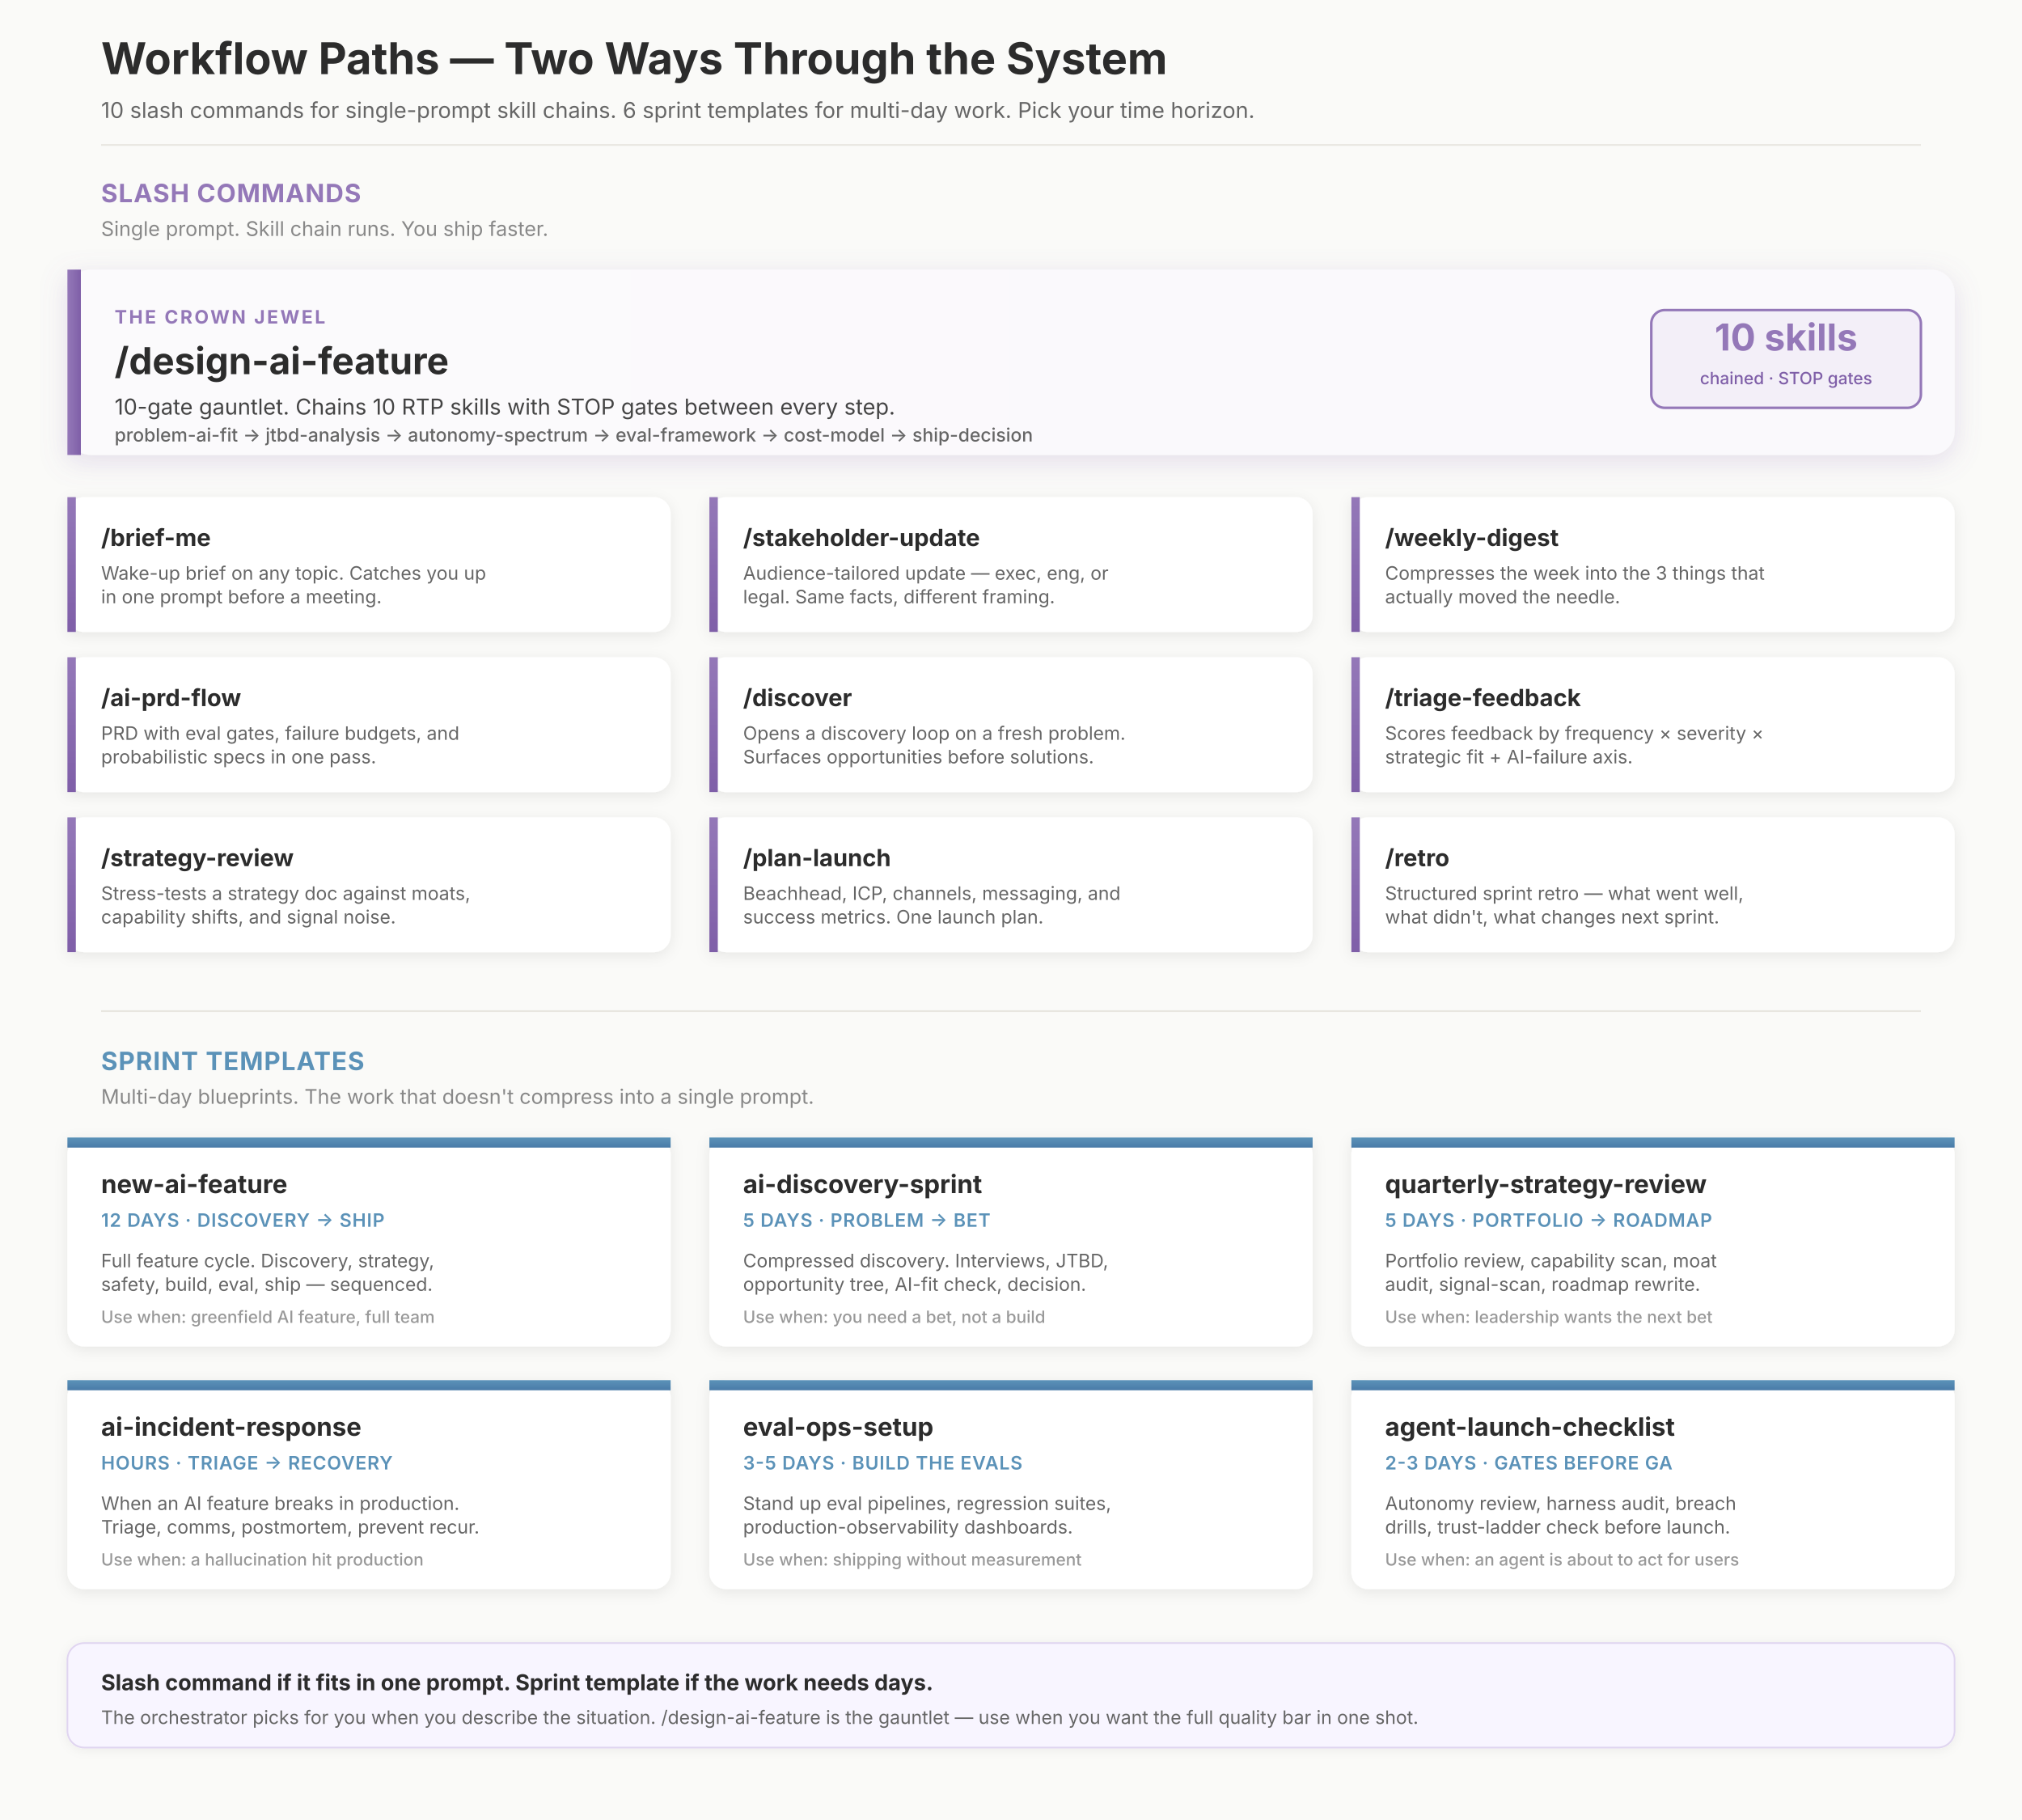
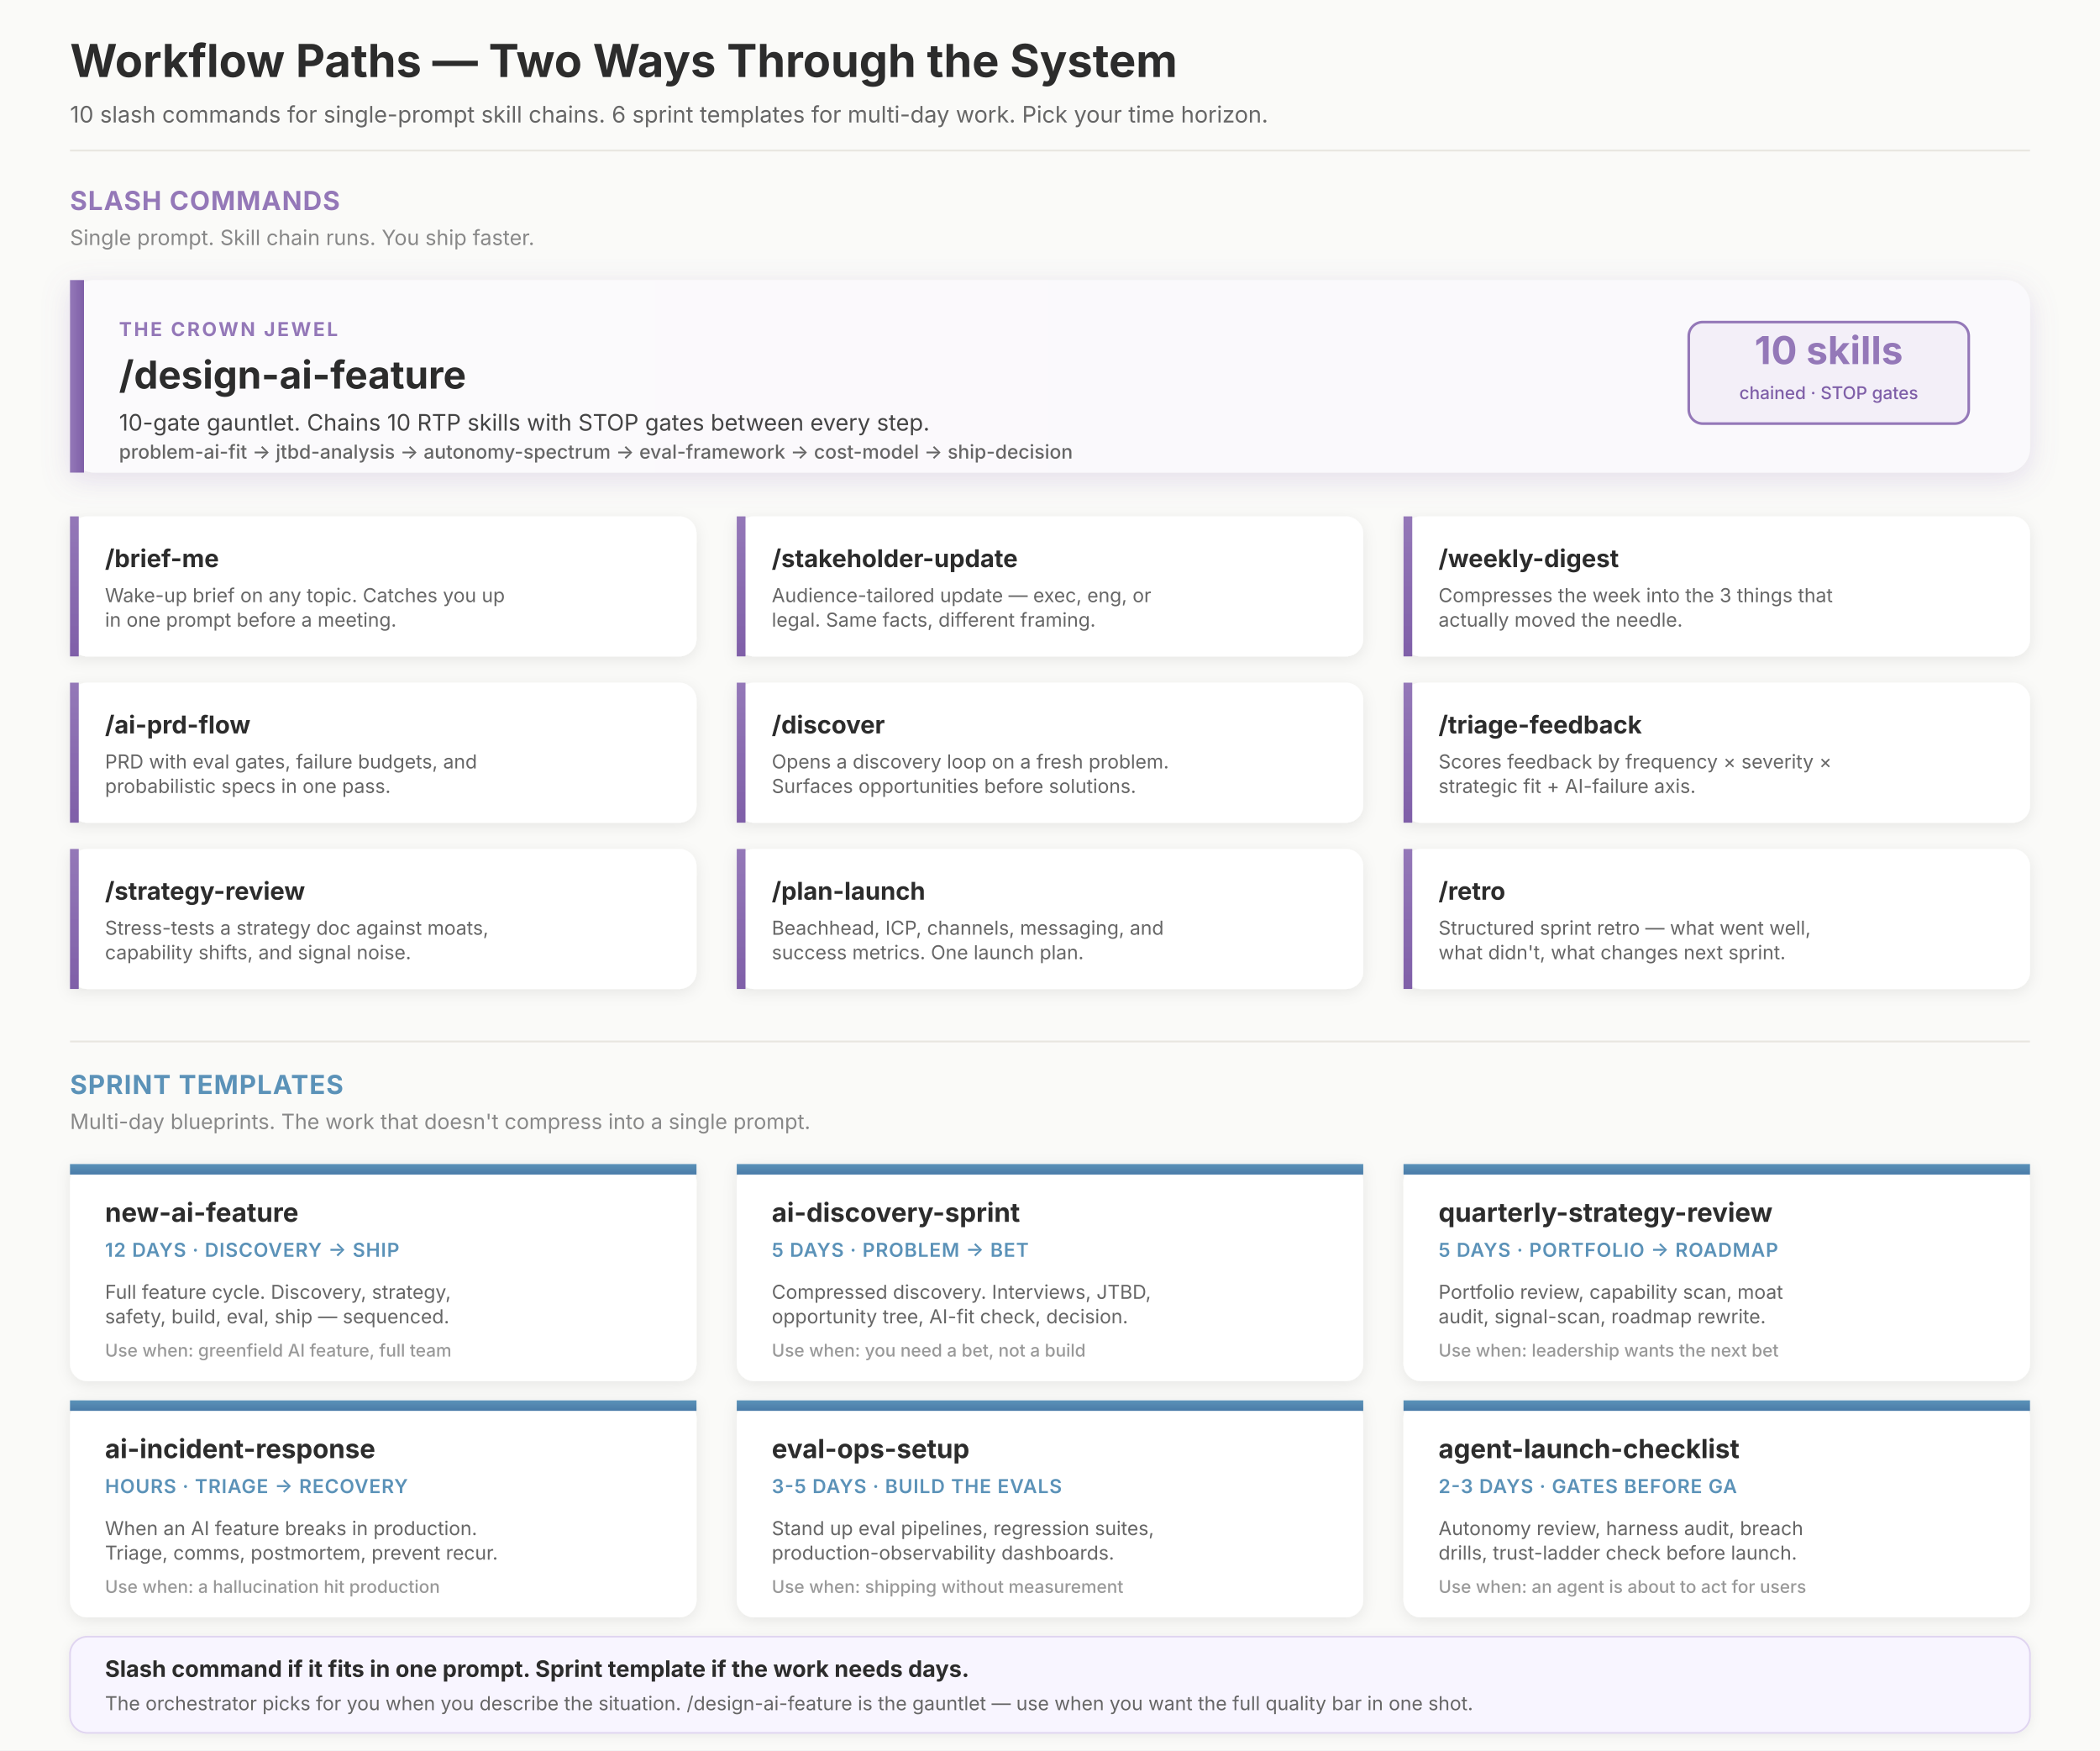
- <svg xmlns="http://www.w3.org/2000/svg" viewBox="0 0 1200 1080" width="1200" height="1080" role="img" aria-label="Two ways through the system: 10 slash commands for single-prompt skill chains and 6 sprint templates for multi-day work">
+ <svg xmlns="http://www.w3.org/2000/svg" viewBox="0 0 1200 1000" width="1200" height="1000" role="img" aria-label="Two ways through the system: 10 slash commands for single-prompt skill chains and 6 sprint templates for multi-day work">
  <defs>
    <filter id="cardShadow" x="-50%" y="-50%" width="200%" height="200%">
      <feDropShadow dx="0" dy="2" stdDeviation="4" flood-color="#000000" flood-opacity="0.08" />
    </filter>
    <filter id="heroShadow" x="-50%" y="-50%" width="200%" height="200%">
      <feDropShadow dx="0" dy="4" stdDeviation="8" flood-color="#9478B8" flood-opacity="0.22" />
    </filter>
    <filter id="softShadow" x="-50%" y="-50%" width="200%" height="200%">
      <feDropShadow dx="0" dy="1" stdDeviation="3" flood-color="#000000" flood-opacity="0.06" />
    </filter>
    <linearGradient id="heroGradient" x1="0%" y1="0%" x2="100%" y2="0%">
      <stop offset="0%" stop-color="#9478B8" stop-opacity="1" />
      <stop offset="100%" stop-color="#7F5FA8" stop-opacity="1" />
    </linearGradient>
    <linearGradient id="slashAccent" x1="0%" y1="0%" x2="0%" y2="100%">
      <stop offset="0%" stop-color="#9478B8" stop-opacity="1" />
      <stop offset="100%" stop-color="#7F5FA8" stop-opacity="1" />
    </linearGradient>
    <linearGradient id="sprintAccent" x1="0%" y1="0%" x2="0%" y2="100%">
      <stop offset="0%" stop-color="#5B92B8" stop-opacity="1" />
      <stop offset="100%" stop-color="#4A7BA8" stop-opacity="1" />
    </linearGradient>
  </defs>
-   <rect width="1200" height="1080" fill="#FAFAF8" />
-   <text x="60" y="44" font-family="Inter, system-ui, sans-serif" font-size="26" font-weight="700" fill="#2C2C2C">
+   <rect width="1200" height="1000" fill="#FAFAF8" />
+   <text x="40" y="44" font-family="Inter, system-ui, sans-serif" font-size="26" font-weight="700" fill="#2C2C2C">
    Workflow Paths — Two Ways Through the System
  </text>
-   <text x="60" y="70" font-family="Inter, system-ui, sans-serif" font-size="13" font-weight="400" fill="#666666">
+   <text x="40" y="70" font-family="Inter, system-ui, sans-serif" font-size="13" font-weight="400" fill="#666666">
    10 slash commands for single-prompt skill chains. 6 sprint templates for multi-day work. Pick your time horizon.
  </text>
-   <line x1="60" y1="86" x2="1140" y2="86" stroke="#E8E6E0" stroke-width="1" />
-   <text x="60" y="120" font-family="Inter, system-ui, sans-serif" font-size="15" font-weight="700" fill="#9478B8" letter-spacing="0.5">
+   <line x1="40" y1="86" x2="1160" y2="86" stroke="#E8E6E0" stroke-width="1" />
+   <text x="40" y="120" font-family="Inter, system-ui, sans-serif" font-size="15" font-weight="700" fill="#9478B8" letter-spacing="0.5">
    SLASH COMMANDS
  </text>
-   <text x="60" y="140" font-family="Inter, system-ui, sans-serif" font-size="12" font-weight="400" fill="#888888">
+   <text x="40" y="140" font-family="Inter, system-ui, sans-serif" font-size="12" font-weight="400" fill="#888888">
    Single prompt. Skill chain runs. You ship faster.
  </text>
  <g filter="url(#heroShadow)">
    <rect x="40" y="160" width="1120" height="110" fill="white" rx="14" />
    <rect x="40" y="160" width="1120" height="110" fill="url(#heroGradient)" rx="14" fill-opacity="0.04" />
    <rect x="40" y="160" width="8" height="110" fill="url(#heroGradient)" rx="0" />
  </g>
  <text x="68" y="192" font-family="Inter, system-ui, sans-serif" font-size="11" font-weight="700" fill="#9478B8" letter-spacing="1.2">
    THE CROWN JEWEL
  </text>
  <text x="68" y="222" font-family="Inter, system-ui, sans-serif" font-size="22" font-weight="700" fill="#2C2C2C">
    /design-ai-feature
  </text>
  <text x="68" y="246" font-family="Inter, system-ui, sans-serif" font-size="13" font-weight="400" fill="#444444">
    10-gate gauntlet. Chains 10 RTP skills with STOP gates between every step.
  </text>
  <text x="68" y="262" font-family="Inter, system-ui, sans-serif" font-size="11" font-weight="500" fill="#666666">
    problem-ai-fit  →  jtbd-analysis  →  autonomy-spectrum  →  eval-framework  →  cost-model  →  ship-decision
  </text>
  <g>
-     <rect x="980" y="184" width="160" height="58" fill="#F3EFF8" stroke="#9478B8" stroke-width="1.5" rx="8" />
-     <text x="1060" y="208" font-family="Inter, system-ui, sans-serif" font-size="22" font-weight="700" fill="#9478B8" text-anchor="middle">10 skills</text>
-     <text x="1060" y="228" font-family="Inter, system-ui, sans-serif" font-size="10" font-weight="500" fill="#7F5FA8" text-anchor="middle">chained · STOP gates</text>
+     <rect x="965" y="184" width="160" height="58" fill="#F3EFF8" stroke="#9478B8" stroke-width="1.5" rx="8" />
+     <text x="1045" y="208" font-family="Inter, system-ui, sans-serif" font-size="22" font-weight="700" fill="#9478B8" text-anchor="middle">10 skills</text>
+     <text x="1045" y="228" font-family="Inter, system-ui, sans-serif" font-size="10" font-weight="500" fill="#7F5FA8" text-anchor="middle">chained · STOP gates</text>
  </g>
  <g filter="url(#cardShadow)">
    <rect x="40" y="295" width="358" height="80" fill="white" rx="10" />
    <rect x="40" y="295" width="5" height="80" fill="url(#slashAccent)" rx="0" />
  </g>
  <text x="60" y="324" font-family="Inter, system-ui, sans-serif" font-size="14" font-weight="700" fill="#2C2C2C">/brief-me</text>
  <text x="60" y="344" font-family="Inter, system-ui, sans-serif" font-size="11" font-weight="400" fill="#666666">Wake-up brief on any topic. Catches you up</text>
  <text x="60" y="358" font-family="Inter, system-ui, sans-serif" font-size="11" font-weight="400" fill="#666666">in one prompt before a meeting.</text>
  <g filter="url(#cardShadow)">
    <rect x="421" y="295" width="358" height="80" fill="white" rx="10" />
    <rect x="421" y="295" width="5" height="80" fill="url(#slashAccent)" rx="0" />
  </g>
  <text x="441" y="324" font-family="Inter, system-ui, sans-serif" font-size="14" font-weight="700" fill="#2C2C2C">/stakeholder-update</text>
  <text x="441" y="344" font-family="Inter, system-ui, sans-serif" font-size="11" font-weight="400" fill="#666666">Audience-tailored update — exec, eng, or</text>
  <text x="441" y="358" font-family="Inter, system-ui, sans-serif" font-size="11" font-weight="400" fill="#666666">legal. Same facts, different framing.</text>
  <g filter="url(#cardShadow)">
    <rect x="802" y="295" width="358" height="80" fill="white" rx="10" />
    <rect x="802" y="295" width="5" height="80" fill="url(#slashAccent)" rx="0" />
  </g>
  <text x="822" y="324" font-family="Inter, system-ui, sans-serif" font-size="14" font-weight="700" fill="#2C2C2C">/weekly-digest</text>
  <text x="822" y="344" font-family="Inter, system-ui, sans-serif" font-size="11" font-weight="400" fill="#666666">Compresses the week into the 3 things that</text>
  <text x="822" y="358" font-family="Inter, system-ui, sans-serif" font-size="11" font-weight="400" fill="#666666">actually moved the needle.</text>
  <g filter="url(#cardShadow)">
    <rect x="40" y="390" width="358" height="80" fill="white" rx="10" />
    <rect x="40" y="390" width="5" height="80" fill="url(#slashAccent)" rx="0" />
  </g>
  <text x="60" y="419" font-family="Inter, system-ui, sans-serif" font-size="14" font-weight="700" fill="#2C2C2C">/ai-prd-flow</text>
  <text x="60" y="439" font-family="Inter, system-ui, sans-serif" font-size="11" font-weight="400" fill="#666666">PRD with eval gates, failure budgets, and</text>
  <text x="60" y="453" font-family="Inter, system-ui, sans-serif" font-size="11" font-weight="400" fill="#666666">probabilistic specs in one pass.</text>
  <g filter="url(#cardShadow)">
    <rect x="421" y="390" width="358" height="80" fill="white" rx="10" />
    <rect x="421" y="390" width="5" height="80" fill="url(#slashAccent)" rx="0" />
  </g>
  <text x="441" y="419" font-family="Inter, system-ui, sans-serif" font-size="14" font-weight="700" fill="#2C2C2C">/discover</text>
  <text x="441" y="439" font-family="Inter, system-ui, sans-serif" font-size="11" font-weight="400" fill="#666666">Opens a discovery loop on a fresh problem.</text>
  <text x="441" y="453" font-family="Inter, system-ui, sans-serif" font-size="11" font-weight="400" fill="#666666">Surfaces opportunities before solutions.</text>
  <g filter="url(#cardShadow)">
    <rect x="802" y="390" width="358" height="80" fill="white" rx="10" />
    <rect x="802" y="390" width="5" height="80" fill="url(#slashAccent)" rx="0" />
  </g>
  <text x="822" y="419" font-family="Inter, system-ui, sans-serif" font-size="14" font-weight="700" fill="#2C2C2C">/triage-feedback</text>
  <text x="822" y="439" font-family="Inter, system-ui, sans-serif" font-size="11" font-weight="400" fill="#666666">Scores feedback by frequency × severity ×</text>
  <text x="822" y="453" font-family="Inter, system-ui, sans-serif" font-size="11" font-weight="400" fill="#666666">strategic fit + AI-failure axis.</text>
  <g filter="url(#cardShadow)">
    <rect x="40" y="485" width="358" height="80" fill="white" rx="10" />
    <rect x="40" y="485" width="5" height="80" fill="url(#slashAccent)" rx="0" />
  </g>
  <text x="60" y="514" font-family="Inter, system-ui, sans-serif" font-size="14" font-weight="700" fill="#2C2C2C">/strategy-review</text>
  <text x="60" y="534" font-family="Inter, system-ui, sans-serif" font-size="11" font-weight="400" fill="#666666">Stress-tests a strategy doc against moats,</text>
  <text x="60" y="548" font-family="Inter, system-ui, sans-serif" font-size="11" font-weight="400" fill="#666666">capability shifts, and signal noise.</text>
  <g filter="url(#cardShadow)">
    <rect x="421" y="485" width="358" height="80" fill="white" rx="10" />
    <rect x="421" y="485" width="5" height="80" fill="url(#slashAccent)" rx="0" />
  </g>
  <text x="441" y="514" font-family="Inter, system-ui, sans-serif" font-size="14" font-weight="700" fill="#2C2C2C">/plan-launch</text>
  <text x="441" y="534" font-family="Inter, system-ui, sans-serif" font-size="11" font-weight="400" fill="#666666">Beachhead, ICP, channels, messaging, and</text>
  <text x="441" y="548" font-family="Inter, system-ui, sans-serif" font-size="11" font-weight="400" fill="#666666">success metrics. One launch plan.</text>
  <g filter="url(#cardShadow)">
    <rect x="802" y="485" width="358" height="80" fill="white" rx="10" />
    <rect x="802" y="485" width="5" height="80" fill="url(#slashAccent)" rx="0" />
  </g>
  <text x="822" y="514" font-family="Inter, system-ui, sans-serif" font-size="14" font-weight="700" fill="#2C2C2C">/retro</text>
  <text x="822" y="534" font-family="Inter, system-ui, sans-serif" font-size="11" font-weight="400" fill="#666666">Structured sprint retro — what went well,</text>
  <text x="822" y="548" font-family="Inter, system-ui, sans-serif" font-size="11" font-weight="400" fill="#666666">what didn't, what changes next sprint.</text>
-   <line x1="60" y1="600" x2="1140" y2="600" stroke="#E8E6E0" stroke-width="1" />
-   <text x="60" y="635" font-family="Inter, system-ui, sans-serif" font-size="15" font-weight="700" fill="#5B92B8" letter-spacing="0.5">
+   <line x1="40" y1="595" x2="1160" y2="595" stroke="#E8E6E0" stroke-width="1" />
+   <text x="40" y="625" font-family="Inter, system-ui, sans-serif" font-size="15" font-weight="700" fill="#5B92B8" letter-spacing="0.5">
    SPRINT TEMPLATES
  </text>
-   <text x="60" y="655" font-family="Inter, system-ui, sans-serif" font-size="12" font-weight="400" fill="#888888">
+   <text x="40" y="645" font-family="Inter, system-ui, sans-serif" font-size="12" font-weight="400" fill="#888888">
    Multi-day blueprints. The work that doesn't compress into a single prompt.
  </text>
  <g filter="url(#cardShadow)">
-     <rect x="40" y="675" width="358" height="124" fill="white" rx="10" />
-     <rect x="40" y="675" width="358" height="6" fill="url(#sprintAccent)" rx="0" />
+     <rect x="40" y="665" width="358" height="124" fill="white" rx="10" />
+     <rect x="40" y="665" width="358" height="6" fill="url(#sprintAccent)" rx="0" />
  </g>
-   <text x="60" y="708" font-family="Inter, system-ui, sans-serif" font-size="15" font-weight="700" fill="#2C2C2C">new-ai-feature</text>
-   <text x="60" y="728" font-family="Inter, system-ui, sans-serif" font-size="11" font-weight="600" fill="#5B92B8" letter-spacing="0.4">12 DAYS · DISCOVERY → SHIP</text>
-   <text x="60" y="752" font-family="Inter, system-ui, sans-serif" font-size="11" font-weight="400" fill="#666666">Full feature cycle. Discovery, strategy,</text>
-   <text x="60" y="766" font-family="Inter, system-ui, sans-serif" font-size="11" font-weight="400" fill="#666666">safety, build, eval, ship — sequenced.</text>
-   <text x="60" y="785" font-family="Inter, system-ui, sans-serif" font-size="10" font-weight="500" fill="#999999">Use when: greenfield AI feature, full team</text>
+   <text x="60" y="698" font-family="Inter, system-ui, sans-serif" font-size="15" font-weight="700" fill="#2C2C2C">new-ai-feature</text>
+   <text x="60" y="718" font-family="Inter, system-ui, sans-serif" font-size="11" font-weight="600" fill="#5B92B8" letter-spacing="0.4">12 DAYS · DISCOVERY → SHIP</text>
+   <text x="60" y="742" font-family="Inter, system-ui, sans-serif" font-size="11" font-weight="400" fill="#666666">Full feature cycle. Discovery, strategy,</text>
+   <text x="60" y="756" font-family="Inter, system-ui, sans-serif" font-size="11" font-weight="400" fill="#666666">safety, build, eval, ship — sequenced.</text>
+   <text x="60" y="775" font-family="Inter, system-ui, sans-serif" font-size="10" font-weight="500" fill="#999999">Use when: greenfield AI feature, full team</text>
  <g filter="url(#cardShadow)">
-     <rect x="421" y="675" width="358" height="124" fill="white" rx="10" />
-     <rect x="421" y="675" width="358" height="6" fill="url(#sprintAccent)" rx="0" />
+     <rect x="421" y="665" width="358" height="124" fill="white" rx="10" />
+     <rect x="421" y="665" width="358" height="6" fill="url(#sprintAccent)" rx="0" />
  </g>
-   <text x="441" y="708" font-family="Inter, system-ui, sans-serif" font-size="15" font-weight="700" fill="#2C2C2C">ai-discovery-sprint</text>
-   <text x="441" y="728" font-family="Inter, system-ui, sans-serif" font-size="11" font-weight="600" fill="#5B92B8" letter-spacing="0.4">5 DAYS · PROBLEM → BET</text>
-   <text x="441" y="752" font-family="Inter, system-ui, sans-serif" font-size="11" font-weight="400" fill="#666666">Compressed discovery. Interviews, JTBD,</text>
-   <text x="441" y="766" font-family="Inter, system-ui, sans-serif" font-size="11" font-weight="400" fill="#666666">opportunity tree, AI-fit check, decision.</text>
-   <text x="441" y="785" font-family="Inter, system-ui, sans-serif" font-size="10" font-weight="500" fill="#999999">Use when: you need a bet, not a build</text>
+   <text x="441" y="698" font-family="Inter, system-ui, sans-serif" font-size="15" font-weight="700" fill="#2C2C2C">ai-discovery-sprint</text>
+   <text x="441" y="718" font-family="Inter, system-ui, sans-serif" font-size="11" font-weight="600" fill="#5B92B8" letter-spacing="0.4">5 DAYS · PROBLEM → BET</text>
+   <text x="441" y="742" font-family="Inter, system-ui, sans-serif" font-size="11" font-weight="400" fill="#666666">Compressed discovery. Interviews, JTBD,</text>
+   <text x="441" y="756" font-family="Inter, system-ui, sans-serif" font-size="11" font-weight="400" fill="#666666">opportunity tree, AI-fit check, decision.</text>
+   <text x="441" y="775" font-family="Inter, system-ui, sans-serif" font-size="10" font-weight="500" fill="#999999">Use when: you need a bet, not a build</text>
  <g filter="url(#cardShadow)">
-     <rect x="802" y="675" width="358" height="124" fill="white" rx="10" />
-     <rect x="802" y="675" width="358" height="6" fill="url(#sprintAccent)" rx="0" />
+     <rect x="802" y="665" width="358" height="124" fill="white" rx="10" />
+     <rect x="802" y="665" width="358" height="6" fill="url(#sprintAccent)" rx="0" />
  </g>
-   <text x="822" y="708" font-family="Inter, system-ui, sans-serif" font-size="15" font-weight="700" fill="#2C2C2C">quarterly-strategy-review</text>
-   <text x="822" y="728" font-family="Inter, system-ui, sans-serif" font-size="11" font-weight="600" fill="#5B92B8" letter-spacing="0.4">5 DAYS · PORTFOLIO → ROADMAP</text>
-   <text x="822" y="752" font-family="Inter, system-ui, sans-serif" font-size="11" font-weight="400" fill="#666666">Portfolio review, capability scan, moat</text>
-   <text x="822" y="766" font-family="Inter, system-ui, sans-serif" font-size="11" font-weight="400" fill="#666666">audit, signal-scan, roadmap rewrite.</text>
-   <text x="822" y="785" font-family="Inter, system-ui, sans-serif" font-size="10" font-weight="500" fill="#999999">Use when: leadership wants the next bet</text>
+   <text x="822" y="698" font-family="Inter, system-ui, sans-serif" font-size="15" font-weight="700" fill="#2C2C2C">quarterly-strategy-review</text>
+   <text x="822" y="718" font-family="Inter, system-ui, sans-serif" font-size="11" font-weight="600" fill="#5B92B8" letter-spacing="0.4">5 DAYS · PORTFOLIO → ROADMAP</text>
+   <text x="822" y="742" font-family="Inter, system-ui, sans-serif" font-size="11" font-weight="400" fill="#666666">Portfolio review, capability scan, moat</text>
+   <text x="822" y="756" font-family="Inter, system-ui, sans-serif" font-size="11" font-weight="400" fill="#666666">audit, signal-scan, roadmap rewrite.</text>
+   <text x="822" y="775" font-family="Inter, system-ui, sans-serif" font-size="10" font-weight="500" fill="#999999">Use when: leadership wants the next bet</text>
  <g filter="url(#cardShadow)">
-     <rect x="40" y="819" width="358" height="124" fill="white" rx="10" />
-     <rect x="40" y="819" width="358" height="6" fill="url(#sprintAccent)" rx="0" />
+     <rect x="40" y="800" width="358" height="124" fill="white" rx="10" />
+     <rect x="40" y="800" width="358" height="6" fill="url(#sprintAccent)" rx="0" />
  </g>
-   <text x="60" y="852" font-family="Inter, system-ui, sans-serif" font-size="15" font-weight="700" fill="#2C2C2C">ai-incident-response</text>
-   <text x="60" y="872" font-family="Inter, system-ui, sans-serif" font-size="11" font-weight="600" fill="#5B92B8" letter-spacing="0.4">HOURS · TRIAGE → RECOVERY</text>
-   <text x="60" y="896" font-family="Inter, system-ui, sans-serif" font-size="11" font-weight="400" fill="#666666">When an AI feature breaks in production.</text>
-   <text x="60" y="910" font-family="Inter, system-ui, sans-serif" font-size="11" font-weight="400" fill="#666666">Triage, comms, postmortem, prevent recur.</text>
-   <text x="60" y="929" font-family="Inter, system-ui, sans-serif" font-size="10" font-weight="500" fill="#999999">Use when: a hallucination hit production</text>
+   <text x="60" y="833" font-family="Inter, system-ui, sans-serif" font-size="15" font-weight="700" fill="#2C2C2C">ai-incident-response</text>
+   <text x="60" y="853" font-family="Inter, system-ui, sans-serif" font-size="11" font-weight="600" fill="#5B92B8" letter-spacing="0.4">HOURS · TRIAGE → RECOVERY</text>
+   <text x="60" y="877" font-family="Inter, system-ui, sans-serif" font-size="11" font-weight="400" fill="#666666">When an AI feature breaks in production.</text>
+   <text x="60" y="891" font-family="Inter, system-ui, sans-serif" font-size="11" font-weight="400" fill="#666666">Triage, comms, postmortem, prevent recur.</text>
+   <text x="60" y="910" font-family="Inter, system-ui, sans-serif" font-size="10" font-weight="500" fill="#999999">Use when: a hallucination hit production</text>
  <g filter="url(#cardShadow)">
-     <rect x="421" y="819" width="358" height="124" fill="white" rx="10" />
-     <rect x="421" y="819" width="358" height="6" fill="url(#sprintAccent)" rx="0" />
+     <rect x="421" y="800" width="358" height="124" fill="white" rx="10" />
+     <rect x="421" y="800" width="358" height="6" fill="url(#sprintAccent)" rx="0" />
  </g>
-   <text x="441" y="852" font-family="Inter, system-ui, sans-serif" font-size="15" font-weight="700" fill="#2C2C2C">eval-ops-setup</text>
-   <text x="441" y="872" font-family="Inter, system-ui, sans-serif" font-size="11" font-weight="600" fill="#5B92B8" letter-spacing="0.4">3-5 DAYS · BUILD THE EVALS</text>
-   <text x="441" y="896" font-family="Inter, system-ui, sans-serif" font-size="11" font-weight="400" fill="#666666">Stand up eval pipelines, regression suites,</text>
-   <text x="441" y="910" font-family="Inter, system-ui, sans-serif" font-size="11" font-weight="400" fill="#666666">production-observability dashboards.</text>
-   <text x="441" y="929" font-family="Inter, system-ui, sans-serif" font-size="10" font-weight="500" fill="#999999">Use when: shipping without measurement</text>
+   <text x="441" y="833" font-family="Inter, system-ui, sans-serif" font-size="15" font-weight="700" fill="#2C2C2C">eval-ops-setup</text>
+   <text x="441" y="853" font-family="Inter, system-ui, sans-serif" font-size="11" font-weight="600" fill="#5B92B8" letter-spacing="0.4">3-5 DAYS · BUILD THE EVALS</text>
+   <text x="441" y="877" font-family="Inter, system-ui, sans-serif" font-size="11" font-weight="400" fill="#666666">Stand up eval pipelines, regression suites,</text>
+   <text x="441" y="891" font-family="Inter, system-ui, sans-serif" font-size="11" font-weight="400" fill="#666666">production-observability dashboards.</text>
+   <text x="441" y="910" font-family="Inter, system-ui, sans-serif" font-size="10" font-weight="500" fill="#999999">Use when: shipping without measurement</text>
  <g filter="url(#cardShadow)">
-     <rect x="802" y="819" width="358" height="124" fill="white" rx="10" />
-     <rect x="802" y="819" width="358" height="6" fill="url(#sprintAccent)" rx="0" />
+     <rect x="802" y="800" width="358" height="124" fill="white" rx="10" />
+     <rect x="802" y="800" width="358" height="6" fill="url(#sprintAccent)" rx="0" />
  </g>
-   <text x="822" y="852" font-family="Inter, system-ui, sans-serif" font-size="15" font-weight="700" fill="#2C2C2C">agent-launch-checklist</text>
-   <text x="822" y="872" font-family="Inter, system-ui, sans-serif" font-size="11" font-weight="600" fill="#5B92B8" letter-spacing="0.4">2-3 DAYS · GATES BEFORE GA</text>
-   <text x="822" y="896" font-family="Inter, system-ui, sans-serif" font-size="11" font-weight="400" fill="#666666">Autonomy review, harness audit, breach</text>
-   <text x="822" y="910" font-family="Inter, system-ui, sans-serif" font-size="11" font-weight="400" fill="#666666">drills, trust-ladder check before launch.</text>
-   <text x="822" y="929" font-family="Inter, system-ui, sans-serif" font-size="10" font-weight="500" fill="#999999">Use when: an agent is about to act for users</text>
+   <text x="822" y="833" font-family="Inter, system-ui, sans-serif" font-size="15" font-weight="700" fill="#2C2C2C">agent-launch-checklist</text>
+   <text x="822" y="853" font-family="Inter, system-ui, sans-serif" font-size="11" font-weight="600" fill="#5B92B8" letter-spacing="0.4">2-3 DAYS · GATES BEFORE GA</text>
+   <text x="822" y="877" font-family="Inter, system-ui, sans-serif" font-size="11" font-weight="400" fill="#666666">Autonomy review, harness audit, breach</text>
+   <text x="822" y="891" font-family="Inter, system-ui, sans-serif" font-size="11" font-weight="400" fill="#666666">drills, trust-ladder check before launch.</text>
+   <text x="822" y="910" font-family="Inter, system-ui, sans-serif" font-size="10" font-weight="500" fill="#999999">Use when: an agent is about to act for users</text>
  <g filter="url(#softShadow)">
-     <rect x="40" y="975" width="1120" height="62" fill="#F8F5FF" stroke="#E0D5F0" stroke-width="1" rx="10" />
+     <rect x="40" y="935" width="1120" height="55" fill="#F8F5FF" stroke="#E0D5F0" stroke-width="1" rx="10" />
  </g>
-   <text x="60" y="1003" font-family="Inter, system-ui, sans-serif" font-size="13" font-weight="700" fill="#2C2C2C">
+   <text x="60" y="958" font-family="Inter, system-ui, sans-serif" font-size="13" font-weight="700" fill="#2C2C2C">
    Slash command if it fits in one prompt. Sprint template if the work needs days.
  </text>
-   <text x="60" y="1023" font-family="Inter, system-ui, sans-serif" font-size="11" font-weight="400" fill="#666666">
+   <text x="60" y="977" font-family="Inter, system-ui, sans-serif" font-size="11" font-weight="400" fill="#666666">
    The orchestrator picks for you when you describe the situation. /design-ai-feature is the gauntlet — use when you want the full quality bar in one shot.
  </text>
</svg>
